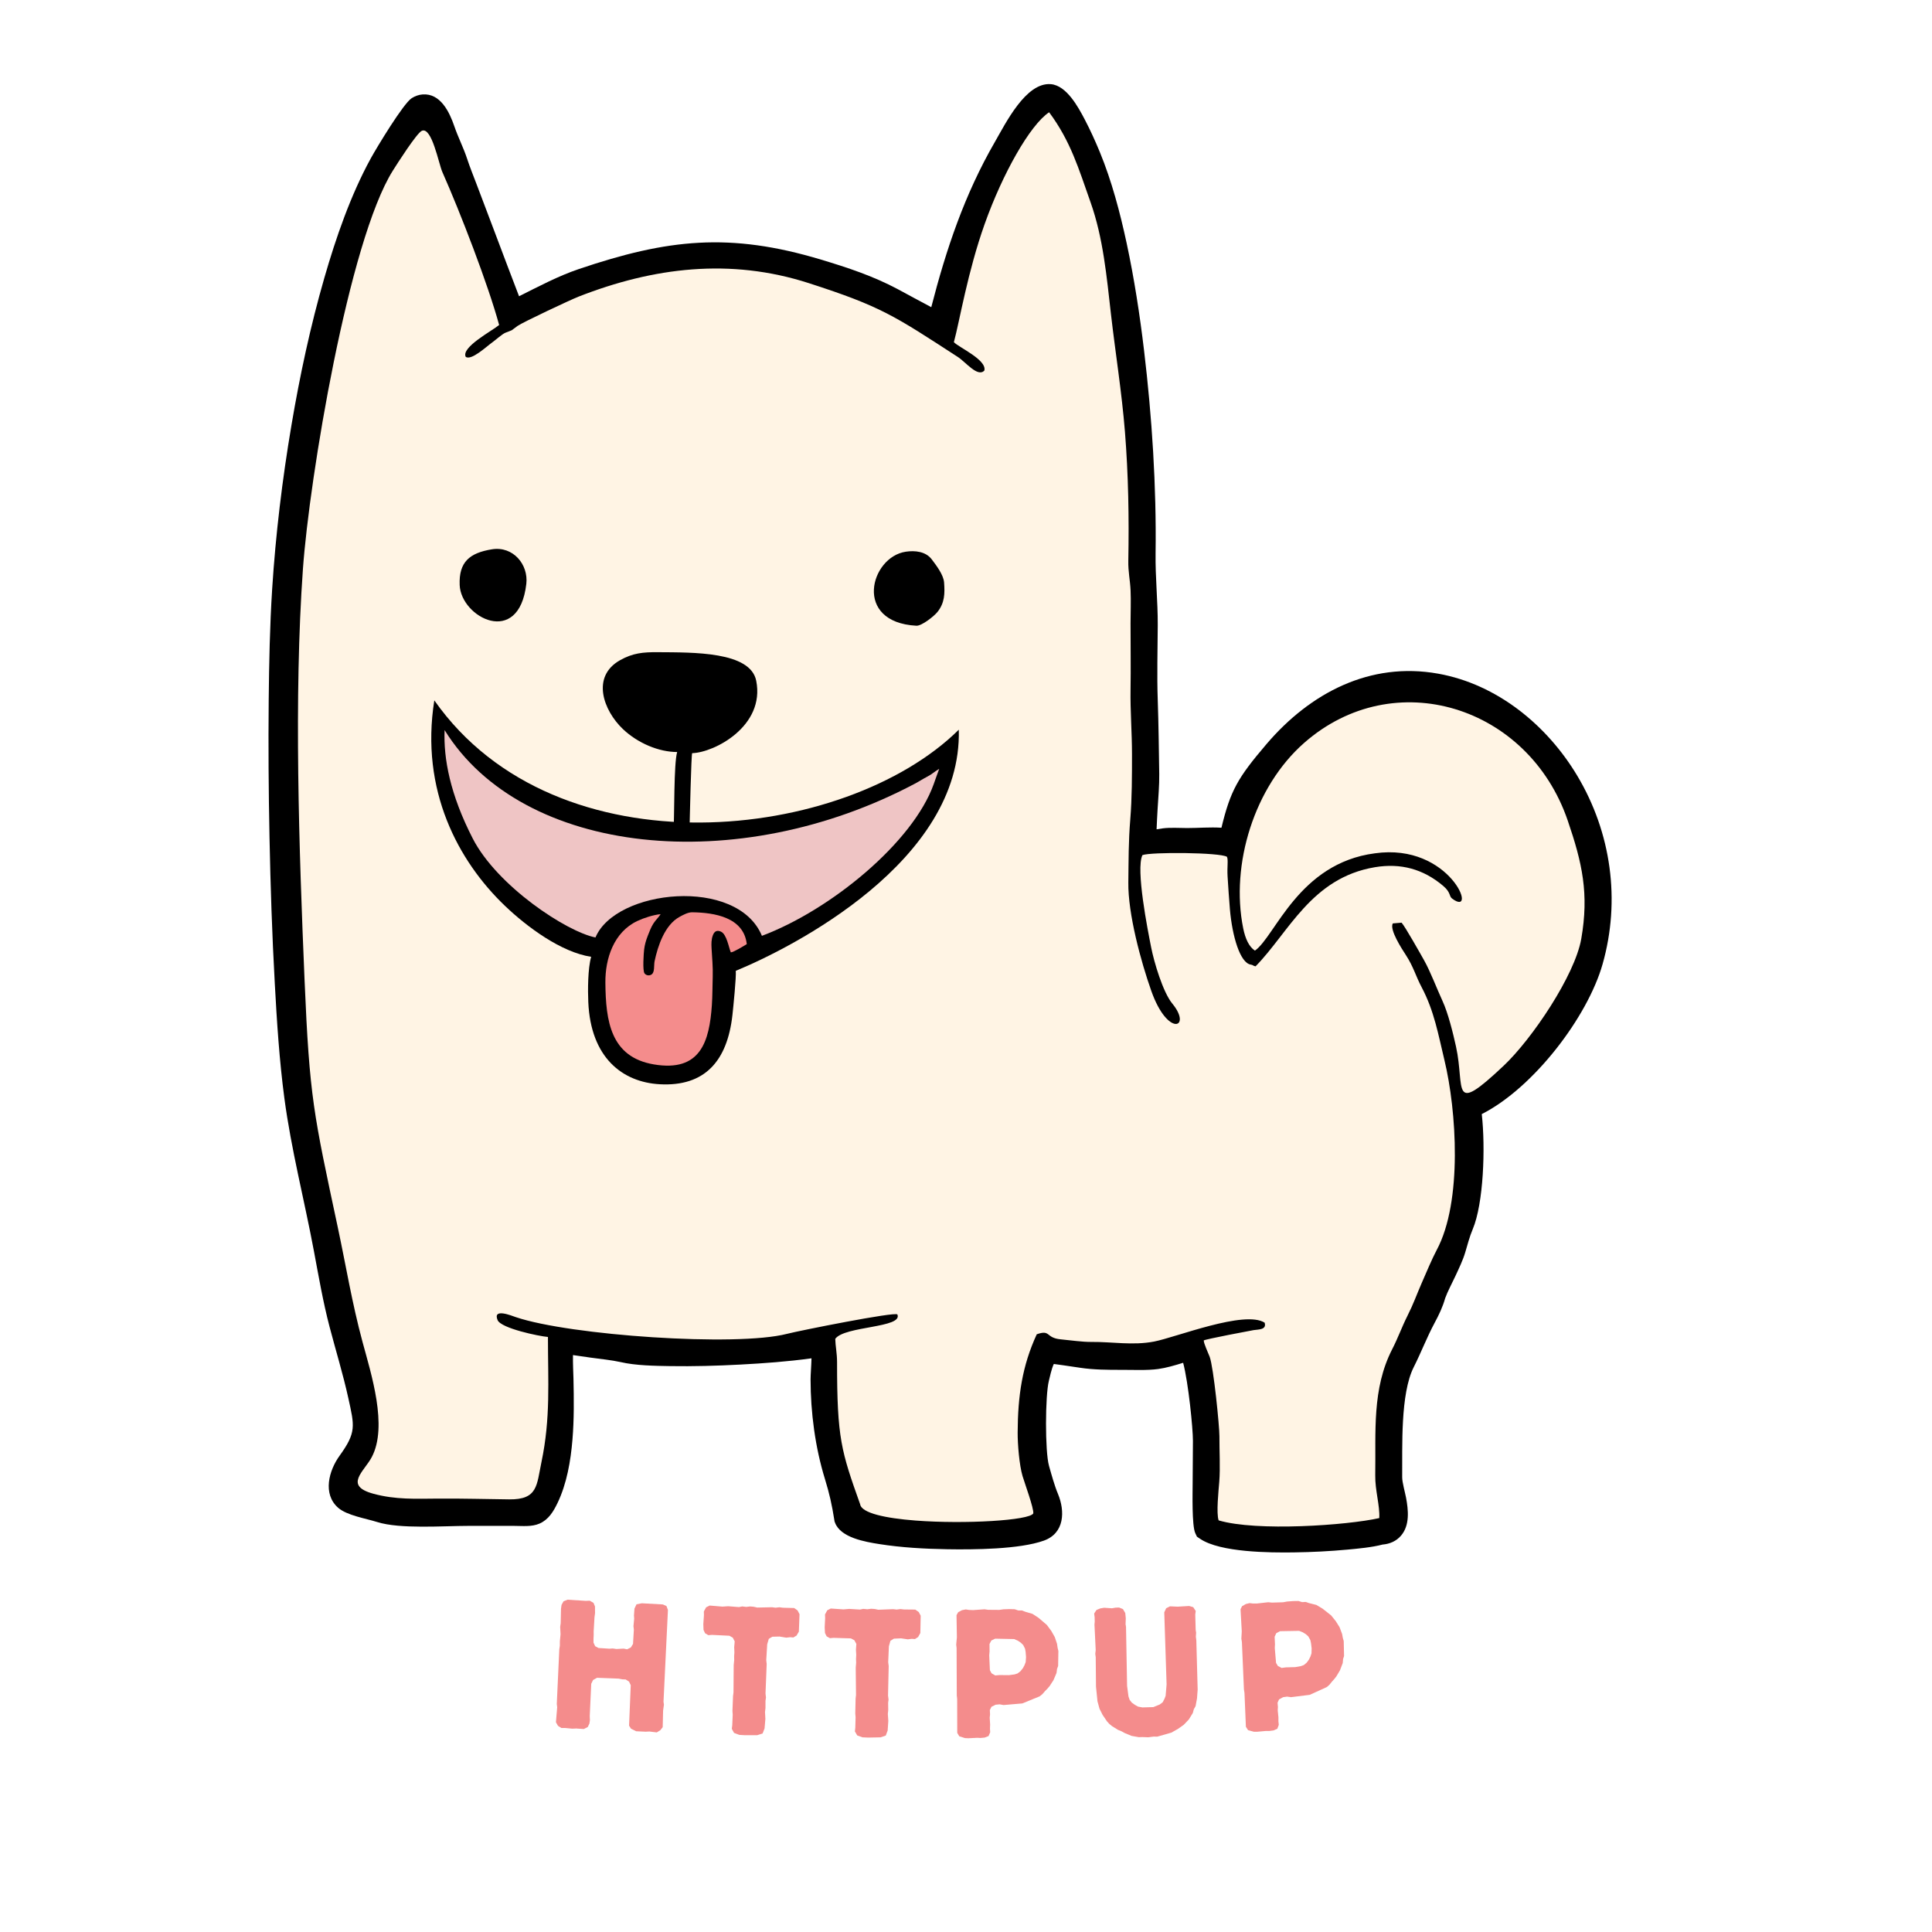
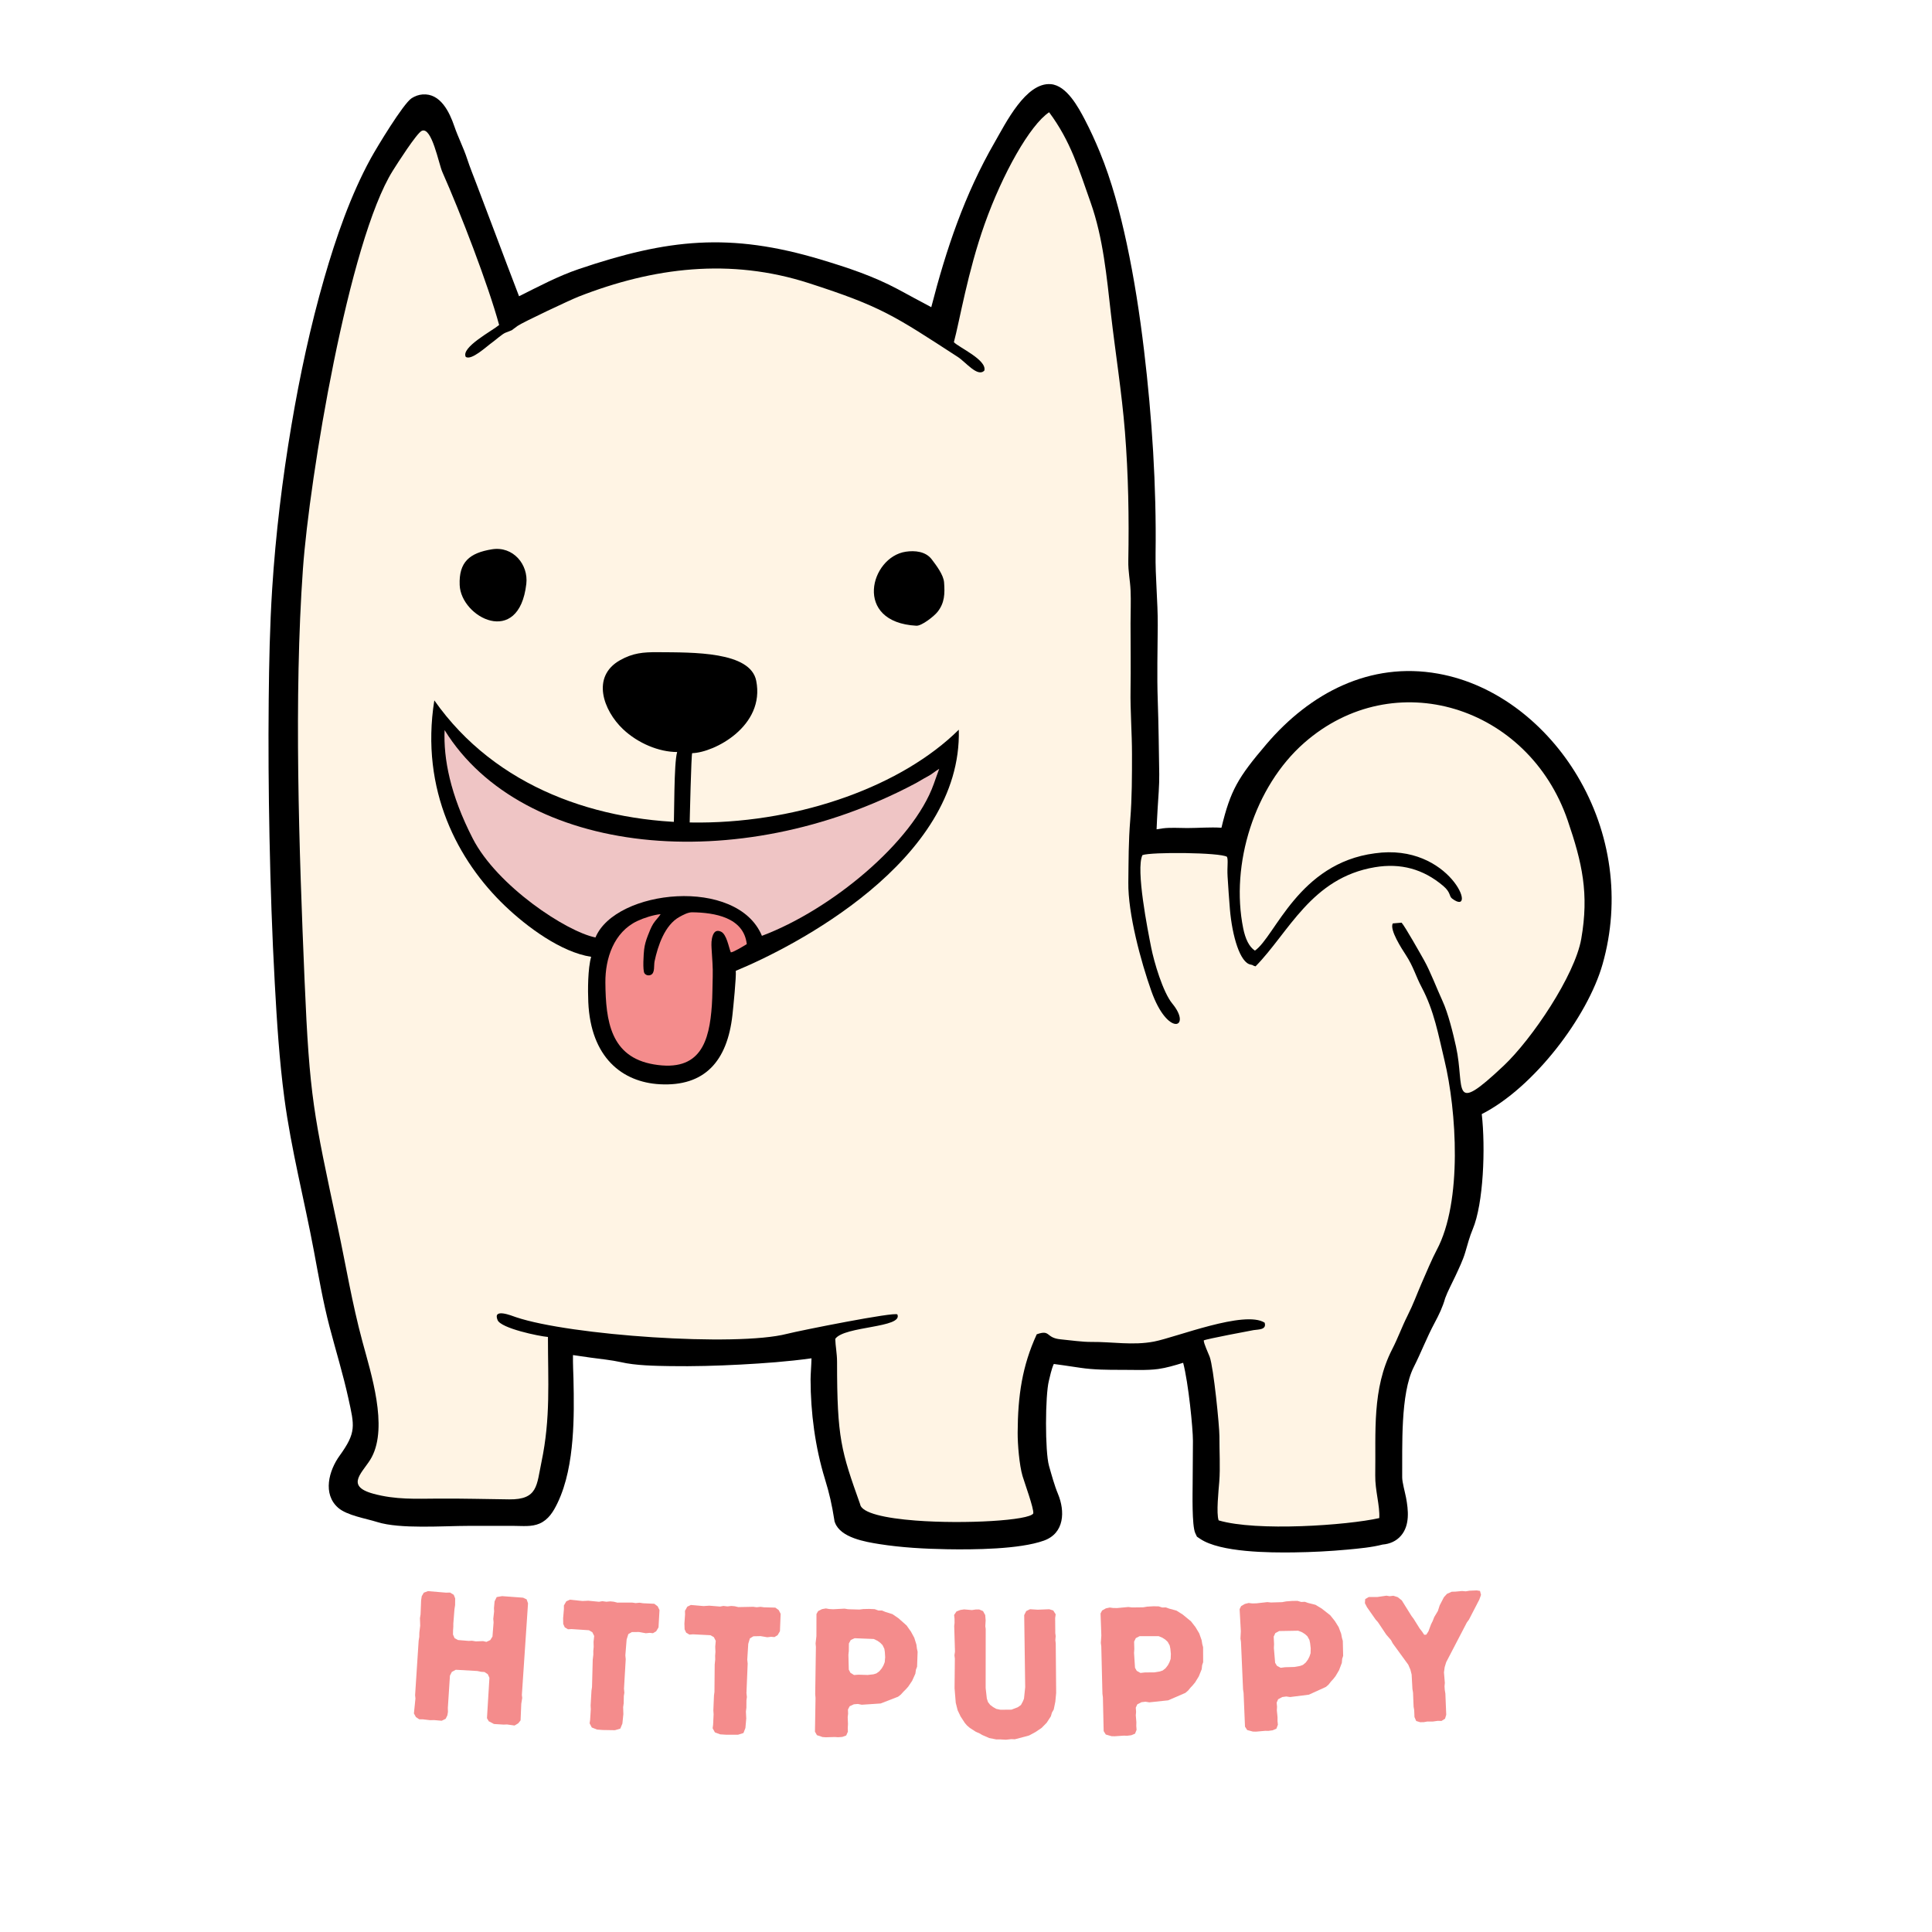
<svg xmlns="http://www.w3.org/2000/svg" width="500" zoomAndPan="magnify" viewBox="0 0 375 375" height="500" preserveAspectRatio="xMidYMid meet" version="1.0">
  <defs>
    <g />
    <clipPath id="id1">
      <path d="M 52.035 16 L 313 16 L 313 301.5 L 52.035 301.5 Z M 52.035 16 " clip-rule="nonzero" />
    </clipPath>
  </defs>
  <g clip-path="url(#id1)">
    <path fill="#000000" d="M 157.512 263.648 C 152.945 264.281 148.242 264.621 143.691 264.863 C 139.16 265.105 134.598 265.23 130.062 265.16 C 127.129 265.113 123.332 265.055 120.48 264.383 C 118.703 263.988 116.508 263.77 114.684 263.52 C 113.621 263.375 112.402 263.176 111.215 263.02 C 111.184 264.633 111.289 266.719 111.309 267.578 C 111.398 271.531 111.441 275.48 111.113 279.426 C 110.773 283.559 110.016 287.996 108.203 291.758 C 107.414 293.391 106.465 294.965 104.727 295.723 C 103.172 296.398 101.41 296.172 99.758 296.172 C 96.812 296.172 93.871 296.172 90.926 296.172 C 86.051 296.172 77.664 296.828 73.219 295.426 C 71.004 294.727 67.363 294.156 65.648 292.668 C 62.574 289.996 63.84 285.422 65.906 282.566 C 69.215 277.988 68.793 276.77 67.613 271.391 C 66.59 266.723 65.172 262.145 63.965 257.52 C 62.699 252.684 61.855 247.762 60.934 242.852 C 59.078 232.918 56.523 223.16 55.191 213.121 C 54.219 205.801 53.738 198.266 53.336 190.891 C 52.812 181.426 52.5 171.941 52.309 162.465 C 52.133 153.613 52.066 144.754 52.156 135.898 C 52.227 128.715 52.371 121.477 52.828 114.309 C 53.504 103.688 54.797 93.027 56.57 82.535 C 58.195 72.93 60.25 63.305 62.953 53.941 C 65.207 46.129 68.051 37.891 71.965 30.746 C 73.129 28.625 78.285 20.09 79.906 19.059 C 80.547 18.652 81.254 18.391 82.008 18.332 C 85.496 18.051 87.246 21.766 88.184 24.504 C 88.918 26.656 89.969 28.676 90.676 30.84 C 91.211 32.477 91.906 34.172 92.516 35.789 C 93.715 38.98 94.926 42.164 96.137 45.352 C 97.672 49.387 99.18 53.469 100.746 57.5 C 104.551 55.609 108.305 53.594 112.34 52.227 C 129.578 46.387 141.66 45.059 159.387 50.398 C 164.543 51.949 169.469 53.578 174.23 56.113 C 176.438 57.289 178.57 58.48 180.758 59.625 C 183.652 48.395 187.203 37.773 193.086 27.586 C 195.164 23.992 199.102 15.93 203.969 16.336 C 207.043 16.594 209.301 20.812 210.574 23.242 C 211.633 25.262 212.586 27.367 213.457 29.473 C 215.785 35.113 217.402 41.254 218.684 47.211 C 220.156 54.082 221.23 61.07 222.062 68.043 C 223.602 80.938 224.477 94.434 224.297 107.422 C 224.234 112.066 224.742 116.703 224.719 121.352 C 224.695 126.195 224.547 131.051 224.719 135.891 C 224.883 140.672 224.934 145.457 225.008 150.238 C 225.043 152.426 224.816 154.832 224.691 157.027 C 224.617 158.34 224.543 159.656 224.492 160.969 C 224.867 160.906 225.262 160.836 225.711 160.781 C 227.254 160.59 228.883 160.723 230.441 160.723 C 232.559 160.723 234.875 160.52 237.082 160.664 C 238.844 153.383 240.27 150.945 245.828 144.426 C 254.281 134.516 265.906 128.383 279.145 130.758 C 290.594 132.809 300.273 140.754 306.145 150.57 C 312.742 161.605 314.582 174.758 311.059 187.145 C 308.156 197.367 297.703 211.125 287.609 216.246 C 288.348 222.777 287.953 233.621 285.852 238.594 C 285.25 240.012 284.832 241.625 284.395 243.105 C 283.953 244.602 283.145 246.27 282.488 247.688 C 281.875 249.012 281 250.621 280.512 251.965 C 280.023 253.707 279.301 255.195 278.449 256.785 C 276.957 259.566 275.832 262.535 274.406 265.355 C 271.781 270.555 272.219 280.879 272.164 286.738 C 272.156 287.688 272.723 289.691 272.914 290.703 C 273.367 293.121 273.664 296.035 271.949 298.055 C 271.02 299.145 269.746 299.684 268.359 299.797 C 266.297 300.34 263.684 300.578 261.605 300.773 C 258.133 301.094 254.621 301.273 251.133 301.32 C 246.477 301.383 236.859 301.336 232.949 298.688 L 232.324 298.266 L 232.004 297.586 C 231.32 296.129 231.488 289.688 231.492 287.902 C 231.496 285.152 231.547 282.402 231.547 279.652 C 231.547 277.254 230.676 268.422 229.648 264.516 C 228.035 265.02 226.352 265.512 224.812 265.723 C 222.605 266.023 219.977 265.879 217.738 265.887 C 215.164 265.898 212.207 265.875 209.672 265.484 C 208.578 265.312 207.48 265.152 206.387 265 C 205.852 264.93 205.18 264.82 204.543 264.746 C 204.078 265.738 203.758 267.336 203.586 268.016 C 202.867 270.844 202.82 281.727 203.609 284.512 C 204.105 286.262 204.66 288.305 205.352 289.969 C 206.738 293.309 206.648 297.586 202.621 299.031 C 197.895 300.734 188.922 300.793 183.867 300.707 C 179.512 300.633 174.965 300.387 170.66 299.703 C 167.973 299.277 163.156 298.477 162.074 295.543 L 161.98 295.289 L 161.941 295.023 C 161.473 292.066 161 289.93 160.113 287.051 C 158.223 280.91 157.336 274.152 157.332 267.73 C 157.332 266.828 157.473 265.141 157.512 263.648 Z M 157.512 263.648 " fill-opacity="1" fill-rule="evenodd" />
  </g>
  <path fill="#fff4e4" d="M 131.434 145.965 C 127.922 145.973 123.816 144.27 120.922 141.527 C 117.098 137.898 114.711 131.324 120.348 128.148 C 122.844 126.742 124.855 126.57 127.672 126.59 C 134.539 126.641 145.648 126.43 146.781 132.137 C 148.535 140.949 138.637 146.082 134.348 146.188 C 134.172 146.57 133.906 157.754 133.793 162.918 L 130.707 162.918 C 130.93 157.75 130.773 148.293 131.434 145.965 Z M 175.812 107.086 C 177.582 106.82 179.684 107.023 180.855 108.578 C 181.75 109.766 183.133 111.566 183.246 113.051 C 183.406 115.223 183.367 117.008 181.973 118.77 C 181.309 119.605 178.91 121.508 177.867 121.453 C 165.523 120.785 168.918 108.109 175.812 107.086 Z M 95.477 106.621 C 99.598 105.953 102.598 109.578 102.156 113.348 C 100.719 125.73 89.48 119.867 89.223 113.559 C 89.039 109.07 91.16 107.324 95.477 106.621 Z M 96.883 63.082 C 94.754 55.254 89.344 41.234 85.859 33.387 C 85.152 31.797 83.824 24.562 81.879 25.387 C 80.906 25.801 77.078 31.805 76.258 33.109 C 67.68 46.762 60.059 92.77 58.797 110.441 C 57.023 135.324 58.047 164.875 59.113 190.184 C 60.082 213.133 60.879 216.266 65.543 238.129 C 67.18 245.789 68.301 252.816 70.367 260.473 C 72.023 266.621 75.332 276.828 72.152 282.836 C 70.668 285.641 66.688 288.352 72.457 289.93 C 76.805 291.117 80.703 290.902 85.117 290.875 C 89.715 290.844 94.25 290.973 98.832 291.027 C 104.418 291.09 104.148 288.297 105.102 283.766 C 106.887 275.242 106.355 268.16 106.355 259.504 C 104.621 259.363 97.25 257.832 96.582 256.23 C 95.59 253.836 99.293 255.375 100.16 255.668 C 110.625 259.195 142.887 261.441 152.742 258.902 C 155.258 258.258 173.746 254.57 174.18 255.133 C 175.32 257.762 163.887 257.359 162.125 259.871 C 162.152 261.242 162.473 262.684 162.473 264.375 C 162.465 279.191 163.289 281.684 166.953 291.973 C 167.219 293.703 171.906 294.691 177.703 295.137 C 187.27 295.867 199.859 295.117 200.559 293.75 C 200.707 292.836 198.867 287.824 198.477 286.504 C 197.844 284.375 197.516 280.312 197.527 278.062 C 197.562 270.918 198.402 265.129 201.234 258.984 C 203.992 258.016 202.883 259.684 205.891 259.965 C 207.781 260.141 210.035 260.488 211.895 260.469 C 215.859 260.43 219.898 261.188 224.008 260.395 C 228.305 259.562 241.57 254.25 245.465 256.73 C 245.902 258.148 244.234 258.027 243.316 258.176 C 242.98 258.23 233.969 259.93 233.648 260.176 C 233.637 260.766 234.527 262.633 234.797 263.352 C 235.562 265.414 236.699 276.898 236.688 278.766 C 236.672 281.527 236.871 284.91 236.66 287.578 C 236.52 289.348 236.051 293.738 236.539 295.105 C 243.926 297.297 261.488 296.062 267.715 294.66 C 267.859 292.254 266.887 289.285 266.934 286.355 C 267.066 277.934 266.273 269.582 270.227 261.879 C 271.348 259.699 272.09 257.582 273.16 255.453 C 274.391 253.004 274.918 251.41 275.945 249.051 C 276.73 247.25 277.996 244.242 278.867 242.621 C 283.895 233.23 282.719 215.527 280.363 205.766 C 279.16 200.777 278.391 196.262 275.949 191.637 C 274.754 189.379 274.383 187.688 272.867 185.355 C 272.109 184.191 269.66 180.449 270.34 179.234 L 272.047 179.09 C 272.711 179.812 275.727 185.164 276.418 186.395 C 277.645 188.582 278.895 191.914 279.992 194.289 C 281.074 196.621 282.055 200.602 282.613 203.156 C 284.395 211.27 281.441 216.68 291.84 206.879 C 297.34 201.699 305.68 189.336 306.922 182.223 C 308.453 173.453 307.113 167.5 304.285 159.238 C 296.672 137.02 270.609 128.852 253.137 144.195 C 243.469 152.684 238.797 167.77 241.305 180.188 C 241.715 182.215 242.441 183.773 243.582 184.516 C 247.52 181.77 252.039 167.559 266.855 165.629 C 281.594 163.535 286.984 178.258 281.863 174.422 C 281.215 173.938 281.656 173.246 280.102 171.934 C 276.25 168.676 271.875 167.488 266.871 168.324 C 254.512 170.387 250.152 181.012 243.703 187.566 C 243.105 187.438 243.27 187.297 242.785 187.234 C 240.691 186.918 239.172 181.699 238.723 176.48 C 238.566 174.652 238.387 171.977 238.273 170.133 C 238.156 168.199 238.438 166.934 238.152 166.305 C 236.824 165.449 223.422 165.344 221.746 165.977 C 220.422 168.703 222.77 180.512 223.445 183.918 C 223.984 186.652 225.703 192.566 227.551 194.805 C 231.426 199.5 226.691 201.434 223.477 192.367 C 221.441 186.629 218.926 177.328 219.008 171.289 C 219.066 166.922 219.027 163.422 219.387 159.035 C 219.723 154.887 219.719 150.555 219.719 146.391 C 219.719 142.211 219.371 137.926 219.438 133.863 C 219.508 129.59 219.434 125.258 219.438 120.977 C 219.441 118.922 219.535 116.641 219.445 114.617 C 219.355 112.555 218.961 111.023 219.004 108.809 C 219.16 100.449 219.016 92.152 218.352 83.816 C 217.734 76.105 216.512 68.598 215.633 60.945 C 214.809 53.738 214.137 46.203 211.684 39.285 C 209.375 32.773 207.84 27.449 203.633 21.789 C 199.918 24.262 194.602 33.699 191.129 43.465 C 187.812 52.785 186.277 62.246 185.148 66.418 C 186.109 67.441 191.59 69.848 191.062 71.922 C 189.781 73.301 187.457 70.285 185.918 69.289 C 173.566 61.277 171.07 59.5 157.004 54.961 C 141.758 50.039 126.809 51.887 112.266 57.59 C 110.723 58.195 101.477 62.543 100.465 63.258 C 98.777 64.457 99.973 63.828 98.094 64.586 C 97.496 64.824 96.188 66 95.539 66.465 C 94.457 67.23 91.48 70.047 90.398 69.262 C 89.457 67.406 95.523 64.223 96.883 63.082 Z M 96.883 63.082 " fill-opacity="1" fill-rule="evenodd" />
  <path fill="#000000" d="M 121.309 129.984 C 118.277 131.434 118.496 134.492 120.062 137.047 C 121.492 139.379 123.07 140.516 125.215 142.137 C 130.43 146.082 139.527 143.055 143.102 138.523 C 144.07 137.293 144.191 136.117 144.535 134.664 C 145.168 131.965 143.055 129.41 139.668 129.406 C 133.965 129.402 126.23 127.625 121.309 129.984 Z M 121.309 129.984 " fill-opacity="1" fill-rule="evenodd" />
  <path fill="#000000" d="M 84.301 135.945 C 81.523 153.387 88.949 167.172 98.027 175.84 C 102.297 179.918 108.914 184.832 114.742 185.715 C 114.094 188.012 114.082 192.176 114.188 194.52 C 114.66 205.258 120.777 210.055 128.074 210.453 C 136.77 210.926 141.176 205.98 142.168 196.988 C 142.332 195.504 142.926 189.613 142.816 188.434 C 153.68 183.969 186.777 167.211 186.102 141.637 C 164.172 163.328 108.152 169.891 84.301 135.945 Z M 84.301 135.945 " fill-opacity="1" fill-rule="evenodd" />
  <path fill="#efc5c5" d="M 147.887 181.645 C 161.234 176.641 177.234 163.488 181.254 152.141 C 181.598 151.172 181.938 150.191 182.301 149.227 C 181.457 149.719 180.906 150.273 180.02 150.727 C 179.219 151.137 178.41 151.672 177.586 152.105 C 143.195 170.352 101.41 166.129 86.297 141.711 C 86.066 147.246 87.371 154.211 91.762 162.758 C 96.5 171.984 109.992 180.863 115.582 181.961 C 119.473 172.609 143.102 170.102 147.887 181.645 Z M 147.887 181.645 " fill-opacity="1" fill-rule="evenodd" />
  <path fill="#f48c8c" d="M 128.23 177.434 C 126.816 177.578 124.996 178.156 123.711 178.762 C 119.125 180.922 117.465 186.062 117.504 190.707 C 117.566 198.227 118.531 205.172 126.895 206.598 C 136.012 208.152 137.691 202.09 138.172 195.113 C 138.301 193.262 138.277 191.402 138.34 189.551 C 138.398 187.707 138.215 185.887 138.113 184.051 C 138.066 183.191 138.055 182.375 138.363 181.547 C 138.664 180.738 139.18 180.492 139.93 180.828 C 141.051 181.332 141.422 183.824 141.852 184.852 C 142.344 184.855 144.371 183.609 144.949 183.258 C 144.363 178.047 138.684 177.133 134.363 177.074 C 133.555 177.062 132.617 177.566 131.887 177.969 C 129.031 179.535 127.688 183.59 127.055 186.57 C 126.875 187.422 127.164 188.828 126.344 189.215 C 125.918 189.422 125.391 189.316 125.102 188.93 C 124.703 188.391 124.934 185.066 125.027 184.297 C 125.141 183.344 125.391 182.52 125.734 181.629 C 126.016 180.906 126.375 179.973 126.781 179.324 C 127.238 178.586 127.844 178.062 128.23 177.434 Z M 128.23 177.434 " fill-opacity="1" fill-rule="evenodd" />
  <g fill="#f48c8c" fill-opacity="1">
-     <g transform="translate(105.2706, 335.1611)">
+     <g transform="translate(77.68828, 333.4023)">
      <g>
-         <path d="M 2.637 -0.875 L 3.031 -0.18 L 3.688 0.242 L 4.398 0.238 L 5.816 0.375 L 6.562 0.34 L 8.051 0.441 L 8.816 0.051 L 9.133 -0.609 L 9.234 -1.281 L 9.199 -2.066 L 9.488 -8.344 L 9.844 -9.074 L 10.609 -9.504 L 14.797 -9.344 L 15.539 -9.203 L 16.176 -9.176 L 16.832 -8.754 L 17.156 -8.062 L 16.832 -0.219 L 17.195 0.367 L 18.203 0.875 L 20.047 0.961 L 20.762 0.922 L 22.211 1.098 L 22.906 0.664 L 23.359 0.082 L 23.438 -3.148 L 23.598 -4.281 L 23.516 -4.852 L 24.375 -22.664 L 24.09 -23.426 L 23.391 -23.742 L 19.312 -23.965 L 18.273 -23.766 L 17.879 -22.93 L 17.781 -21.582 L 17.824 -20.977 L 17.684 -19.523 L 17.762 -18.844 L 17.598 -16.078 L 17.176 -15.387 L 16.445 -15.031 L 15.777 -15.168 L 14.387 -15.09 L 13.645 -15.195 L 13.004 -15.152 L 10.91 -15.285 L 10.25 -15.637 L 9.93 -16.328 L 9.93 -17.109 L 9.965 -17.855 L 9.957 -18.496 L 10.121 -21.262 L 10.227 -22.039 L 10.215 -23.355 L 9.93 -24.043 L 9.203 -24.469 L 8.418 -24.434 L 4.906 -24.664 L 4.109 -24.348 L 3.723 -23.652 L 3.617 -22.875 L 3.559 -20.105 L 3.457 -19.398 L 3.531 -17.938 L 3.398 -16.594 L 3.395 -15.738 L 3.289 -15.031 L 2.801 -4.422 L 2.879 -3.777 Z M 2.637 -0.875 " />
+         <path d="M 2.652 -0.824 L 3.035 -0.121 L 3.684 0.312 L 4.395 0.32 L 5.805 0.484 L 6.555 0.465 L 8.043 0.594 L 8.812 0.219 L 9.141 -0.438 L 9.258 -1.105 L 9.238 -1.891 L 9.645 -8.164 L 10.012 -8.887 L 10.789 -9.301 L 14.973 -9.062 L 15.711 -8.906 L 16.348 -8.867 L 16.996 -8.434 L 17.309 -7.734 L 16.832 0.102 L 17.184 0.695 L 18.184 1.223 L 20.027 1.34 L 20.738 1.316 L 22.184 1.52 L 22.891 1.102 L 23.355 0.527 L 23.492 -2.703 L 23.672 -3.832 L 23.605 -4.406 L 24.801 -22.199 L 24.531 -22.965 L 23.84 -23.293 L 19.766 -23.594 L 18.719 -23.414 L 18.312 -22.586 L 18.188 -21.242 L 18.219 -20.633 L 18.055 -19.184 L 18.117 -18.504 L 17.898 -15.742 L 17.465 -15.059 L 16.73 -14.715 L 16.062 -14.863 L 14.672 -14.812 L 13.93 -14.934 L 13.289 -14.902 L 11.199 -15.074 L 10.547 -15.438 L 10.238 -16.137 L 10.25 -16.918 L 10.301 -17.66 L 10.305 -18.301 L 10.523 -21.062 L 10.645 -21.84 L 10.66 -23.156 L 10.383 -23.852 L 9.664 -24.289 L 8.879 -24.27 L 5.375 -24.566 L 4.574 -24.266 L 4.172 -23.578 L 4.051 -22.805 L 3.941 -20.035 L 3.824 -19.328 L 3.871 -17.867 L 3.711 -16.523 L 3.691 -15.672 L 3.574 -14.969 L 2.883 -4.367 L 2.949 -3.723 Z M 2.652 -0.824 " />
      </g>
    </g>
  </g>
  <g fill="#f48c8c" fill-opacity="1">
-     <g transform="translate(135.3323, 336.4805)">
+     <g transform="translate(107.7195, 335.2927)">
      <g>
-         <path d="M 9.266 0.324 L 11.648 0.316 L 12.688 -0.012 L 13.07 -0.996 L 13.227 -2.84 L 13.156 -4.191 L 13.246 -4.934 L 13.25 -6.355 L 13.34 -6.992 L 13.254 -7.777 L 13.48 -13.492 L 13.395 -14.242 L 13.582 -17.328 L 13.895 -18.387 L 14.582 -18.793 L 15.969 -18.828 L 17.277 -18.613 L 18.027 -18.699 L 18.664 -18.648 L 19.281 -19.02 L 19.727 -19.789 L 19.855 -23.164 L 19.484 -23.883 L 18.82 -24.363 L 16.617 -24.422 L 15.945 -24.512 L 15.199 -24.426 L 14.523 -24.516 L 11.645 -24.453 L 10.938 -24.613 L 10.266 -24.668 L 9.516 -24.582 L 8.738 -24.672 L 8.094 -24.547 L 6 -24.711 L 4.898 -24.637 L 2.414 -24.844 L 1.73 -24.508 L 1.285 -23.703 L 1.301 -22.992 L 1.18 -21.219 L 1.223 -20.117 L 1.523 -19.469 L 2.152 -19.094 L 2.867 -19.148 L 6.238 -18.984 L 6.902 -18.609 L 7.273 -17.891 L 7.172 -16.754 L 7.215 -15.758 L 7.16 -14.98 L 7.176 -14.27 L 7.078 -13.277 L 7.039 -7.98 L 6.949 -7.273 L 6.836 -4.398 L 6.887 -3.652 L 6.797 -1.594 L 6.707 -0.918 L 7.145 -0.125 L 8.168 0.258 Z M 9.266 0.324 " />
+         <path d="M 9.258 0.5 L 11.641 0.539 L 12.684 0.23 L 13.086 -0.746 L 13.277 -2.586 L 13.234 -3.941 L 13.34 -4.684 L 13.367 -6.105 L 13.469 -6.738 L 13.398 -7.523 L 13.734 -13.234 L 13.66 -13.984 L 13.91 -17.066 L 14.242 -18.117 L 14.938 -18.512 L 16.324 -18.52 L 17.629 -18.281 L 18.379 -18.355 L 19.016 -18.289 L 19.637 -18.652 L 20.098 -19.414 L 20.289 -22.781 L 19.934 -23.508 L 19.281 -24 L 17.078 -24.105 L 16.41 -24.207 L 15.66 -24.133 L 14.988 -24.234 L 12.105 -24.227 L 11.402 -24.402 L 10.73 -24.469 L 9.98 -24.395 L 9.203 -24.504 L 8.559 -24.391 L 6.469 -24.594 L 5.363 -24.539 L 2.887 -24.793 L 2.195 -24.473 L 1.734 -23.676 L 1.734 -22.965 L 1.582 -21.191 L 1.602 -20.09 L 1.895 -19.434 L 2.516 -19.051 L 3.23 -19.09 L 6.598 -18.863 L 7.254 -18.477 L 7.613 -17.75 L 7.488 -16.617 L 7.512 -15.621 L 7.441 -14.84 L 7.445 -14.129 L 7.328 -13.141 L 7.191 -7.848 L 7.086 -7.141 L 6.918 -4.27 L 6.953 -3.52 L 6.824 -1.461 L 6.723 -0.793 L 7.148 0.012 L 8.16 0.414 Z M 9.258 0.5 " />
      </g>
    </g>
  </g>
  <g fill="#f48c8c" fill-opacity="1">
-     <g transform="translate(159.2455, 337.0957)">
+     <g transform="translate(131.6167, 336.3622)">
      <g>
-         <path d="M 9.27 0.168 L 11.652 0.121 L 12.684 -0.223 L 13.051 -1.215 L 13.176 -3.062 L 13.082 -4.41 L 13.16 -5.156 L 13.141 -6.578 L 13.219 -7.215 L 13.121 -8 L 13.25 -13.719 L 13.152 -14.465 L 13.289 -17.555 L 13.586 -18.617 L 14.266 -19.035 L 15.652 -19.094 L 16.965 -18.902 L 17.711 -19 L 18.348 -18.957 L 18.957 -19.344 L 19.391 -20.121 L 19.461 -23.492 L 19.078 -24.207 L 18.41 -24.676 L 16.207 -24.699 L 15.531 -24.777 L 14.785 -24.68 L 14.109 -24.758 L 11.23 -24.645 L 10.523 -24.793 L 9.848 -24.836 L 9.102 -24.738 L 8.32 -24.816 L 7.68 -24.68 L 5.586 -24.809 L 4.484 -24.715 L 2 -24.883 L 1.32 -24.535 L 0.887 -23.723 L 0.914 -23.012 L 0.824 -21.234 L 0.883 -20.133 L 1.195 -19.492 L 1.832 -19.129 L 2.543 -19.191 L 5.918 -19.086 L 6.59 -18.723 L 6.973 -18.012 L 6.891 -16.875 L 6.949 -15.879 L 6.906 -15.098 L 6.934 -14.387 L 6.852 -13.395 L 6.906 -8.098 L 6.828 -7.391 L 6.762 -4.512 L 6.824 -3.766 L 6.766 -1.707 L 6.688 -1.031 L 7.145 -0.246 L 8.168 0.121 Z M 9.27 0.168 " />
+         <path d="M 9.266 0.344 L 11.645 0.344 L 12.688 0.016 L 13.07 -0.965 L 13.23 -2.809 L 13.164 -4.164 L 13.258 -4.906 L 13.266 -6.328 L 13.355 -6.965 L 13.27 -7.75 L 13.508 -13.465 L 13.426 -14.211 L 13.621 -17.297 L 13.938 -18.355 L 14.625 -18.762 L 16.012 -18.793 L 17.32 -18.574 L 18.066 -18.66 L 18.707 -18.605 L 19.32 -18.977 L 19.77 -19.746 L 19.906 -23.121 L 19.535 -23.84 L 18.875 -24.324 L 16.672 -24.387 L 16 -24.477 L 15.25 -24.395 L 14.578 -24.484 L 11.699 -24.426 L 10.992 -24.59 L 10.32 -24.645 L 9.57 -24.559 L 8.793 -24.652 L 8.148 -24.531 L 6.055 -24.699 L 4.953 -24.625 L 2.473 -24.84 L 1.785 -24.504 L 1.336 -23.699 L 1.352 -22.988 L 1.227 -21.215 L 1.266 -20.113 L 1.566 -19.465 L 2.195 -19.09 L 2.906 -19.141 L 6.277 -18.969 L 6.941 -18.594 L 7.312 -17.875 L 7.207 -16.738 L 7.25 -15.742 L 7.191 -14.965 L 7.207 -14.254 L 7.105 -13.262 L 7.059 -7.965 L 6.965 -7.258 L 6.844 -4.383 L 6.895 -3.637 L 6.797 -1.578 L 6.707 -0.906 L 7.145 -0.109 L 8.164 0.273 Z M 9.266 0.344 " />
      </g>
    </g>
  </g>
  <g fill="#f48c8c" fill-opacity="1">
-     <g transform="translate(183.18, 337.3227)">
+     <g transform="translate(155.5425, 337.0439)">
      <g>
-         <path d="M 4.762 0.07 L 6.5 -0.016 L 7.141 0.016 L 7.957 -0.062 L 8.699 -0.352 L 9.016 -1.098 L 8.973 -1.809 L 9.004 -2.59 L 8.922 -3.906 L 8.988 -4.582 L 8.945 -5.398 L 9.262 -6.039 L 10.074 -6.438 L 10.855 -6.512 L 11.602 -6.375 L 15.258 -6.688 L 18.625 -8.066 L 19.152 -8.496 L 19.645 -9.066 L 20.105 -9.531 L 20.562 -10.07 L 21.301 -11.211 L 21.891 -12.602 L 21.992 -13.383 L 22.203 -13.953 L 22.25 -16.867 L 22.105 -17.469 L 21.992 -18.25 L 21.555 -19.562 L 20.871 -20.766 L 20.008 -21.93 L 18.398 -23.305 L 17.223 -24.074 L 15.797 -24.492 L 15.191 -24.734 L 14.48 -24.73 L 13.77 -24.973 L 12.703 -25 L 11.566 -24.957 L 10.785 -24.844 L 8.617 -24.863 L 7.906 -24.961 L 5.707 -24.805 L 4.926 -24.832 L 4.285 -24.934 L 3.539 -24.789 L 2.797 -24.391 L 2.48 -23.82 L 2.551 -19.523 L 2.418 -18.102 L 2.496 -17.426 L 2.531 -8.227 L 2.605 -7.551 L 2.621 -0.98 L 3.016 -0.309 L 4.121 0.039 Z M 9.996 -12.121 L 9.281 -12.539 L 8.957 -13.141 L 8.828 -16.02 L 8.895 -16.766 L 8.883 -18.223 L 9.234 -18.898 L 9.977 -19.258 L 13.672 -19.18 L 14.383 -18.867 L 14.957 -18.48 L 15.422 -18.023 L 15.781 -17.316 L 15.895 -16.676 L 15.973 -15.684 L 15.906 -14.723 L 15.664 -14.082 L 15.348 -13.512 L 14.891 -12.938 L 14.328 -12.508 L 13.758 -12.324 L 12.66 -12.176 L 10.848 -12.195 Z M 9.996 -12.121 " />
+         <path d="M 4.758 0.16 L 6.5 0.109 L 7.141 0.152 L 7.957 0.09 L 8.707 -0.188 L 9.035 -0.93 L 9.008 -1.641 L 9.051 -2.418 L 8.996 -3.734 L 9.074 -4.41 L 9.047 -5.227 L 9.375 -5.863 L 10.195 -6.242 L 10.977 -6.305 L 11.723 -6.156 L 15.383 -6.398 L 18.773 -7.711 L 19.312 -8.129 L 19.816 -8.691 L 20.281 -9.148 L 20.75 -9.676 L 21.508 -10.805 L 22.129 -12.184 L 22.242 -12.965 L 22.461 -13.527 L 22.566 -16.441 L 22.434 -17.047 L 22.332 -17.828 L 21.922 -19.148 L 21.262 -20.363 L 20.422 -21.547 L 18.84 -22.949 L 17.676 -23.742 L 16.262 -24.188 L 15.66 -24.441 L 14.949 -24.449 L 14.242 -24.707 L 13.176 -24.754 L 12.039 -24.73 L 11.258 -24.633 L 9.09 -24.695 L 8.379 -24.809 L 6.176 -24.691 L 5.395 -24.734 L 4.758 -24.848 L 4.012 -24.715 L 3.258 -24.332 L 2.934 -23.77 L 2.922 -19.469 L 2.762 -18.051 L 2.824 -17.375 L 2.688 -8.176 L 2.75 -7.5 L 2.641 -0.93 L 3.023 -0.25 L 4.121 0.117 Z M 10.223 -11.926 L 9.52 -12.363 L 9.207 -12.969 L 9.133 -15.848 L 9.211 -16.594 L 9.227 -18.047 L 9.59 -18.719 L 10.34 -19.066 L 14.035 -18.918 L 14.738 -18.59 L 15.305 -18.191 L 15.762 -17.727 L 16.109 -17.012 L 16.207 -16.371 L 16.266 -15.375 L 16.184 -14.418 L 15.93 -13.781 L 15.602 -13.215 L 15.137 -12.652 L 14.562 -12.234 L 13.992 -12.062 L 12.887 -11.934 L 11.078 -11.988 Z M 10.223 -11.926 " />
      </g>
    </g>
  </g>
  <g fill="#f48c8c" fill-opacity="1">
-     <g transform="translate(210.6498, 337.0773)">
+     <g transform="translate(183.012, 337.3204)">
      <g>
-         <path d="M 12.227 0.129 L 13.289 -0.008 L 13.965 0.008 L 16.715 -0.777 L 17.977 -1.488 L 19.125 -2.301 L 20.094 -3.32 L 20.875 -4.586 L 21.07 -5.305 L 21.41 -5.918 L 21.688 -7.418 L 21.816 -9.125 L 21.555 -18.715 L 21.465 -19.387 L 21.516 -20.168 L 21.43 -20.734 L 21.348 -23.684 L 21.438 -24.395 L 20.953 -25.129 L 20.164 -25.355 L 17.93 -25.223 L 16.438 -25.289 L 15.699 -24.914 L 15.332 -24.121 L 15.785 -10.133 L 15.598 -7.926 L 15.398 -7.387 L 15.027 -6.664 L 14.434 -6.223 L 13.203 -5.727 L 11.074 -5.668 L 10.254 -5.824 L 9.641 -6.164 L 9.059 -6.574 L 8.617 -7.129 L 8.387 -7.797 L 8.117 -9.852 L 7.91 -21.289 L 7.824 -21.82 L 7.863 -22.957 L 7.766 -23.984 L 7.316 -24.754 L 6.562 -25.055 L 5.891 -25.035 L 5.184 -24.91 L 3.652 -25.012 L 2.906 -24.883 L 2.172 -24.578 L 1.727 -23.891 L 1.816 -23.184 L 1.84 -22.332 L 1.785 -21.762 L 2.027 -16.793 L 1.941 -16.078 L 2.031 -15.406 L 2.082 -9.688 L 2.371 -6.852 L 2.766 -5.406 L 3.367 -4.215 L 4.219 -2.957 L 4.66 -2.473 L 5.203 -2.027 L 6.359 -1.312 L 7.078 -1.012 L 7.621 -0.707 L 8.988 -0.141 L 10.379 0.105 L 11.09 0.086 Z M 12.227 0.129 " />
+         <path d="M 12.223 0.359 L 13.289 0.246 L 13.965 0.273 L 16.727 -0.461 L 18 -1.145 L 19.168 -1.938 L 20.152 -2.938 L 20.961 -4.188 L 21.168 -4.902 L 21.516 -5.508 L 21.824 -7.004 L 21.988 -8.711 L 21.906 -18.301 L 21.832 -18.973 L 21.895 -19.758 L 21.82 -20.324 L 21.793 -23.273 L 21.895 -23.984 L 21.426 -24.727 L 20.645 -24.969 L 18.406 -24.879 L 16.914 -24.973 L 16.172 -24.609 L 15.785 -23.828 L 15.977 -9.832 L 15.746 -7.629 L 15.535 -7.094 L 15.152 -6.379 L 14.551 -5.949 L 13.312 -5.477 L 11.18 -5.457 L 10.363 -5.629 L 9.754 -5.977 L 9.184 -6.398 L 8.75 -6.965 L 8.531 -7.637 L 8.301 -9.695 L 8.312 -21.137 L 8.238 -21.668 L 8.301 -22.805 L 8.219 -23.836 L 7.789 -24.613 L 7.039 -24.926 L 6.363 -24.918 L 5.652 -24.809 L 4.125 -24.938 L 3.379 -24.824 L 2.637 -24.535 L 2.18 -23.855 L 2.258 -23.145 L 2.266 -22.293 L 2.199 -21.723 L 2.348 -16.75 L 2.246 -16.039 L 2.324 -15.367 L 2.266 -9.645 L 2.5 -6.805 L 2.867 -5.352 L 3.445 -4.148 L 4.273 -2.879 L 4.703 -2.383 L 5.242 -1.926 L 6.383 -1.191 L 7.098 -0.875 L 7.633 -0.562 L 8.988 0.031 L 10.375 0.305 L 11.086 0.297 Z M 12.223 0.359 " />
      </g>
    </g>
  </g>
  <g fill="#f48c8c" fill-opacity="1">
-     <g transform="translate(239.2452, 336.2486)">
+     <g transform="translate(211.618, 337.0354)">
      <g>
-         <path d="M 4.762 -0.117 L 6.496 -0.27 L 7.137 -0.266 L 7.949 -0.375 L 8.68 -0.691 L 8.965 -1.453 L 8.895 -2.16 L 8.895 -2.945 L 8.762 -4.254 L 8.801 -4.93 L 8.727 -5.746 L 9.016 -6.398 L 9.812 -6.828 L 10.59 -6.934 L 11.344 -6.828 L 14.984 -7.285 L 18.293 -8.793 L 18.805 -9.242 L 19.273 -9.832 L 19.715 -10.316 L 20.148 -10.871 L 20.84 -12.039 L 21.379 -13.453 L 21.449 -14.238 L 21.637 -14.816 L 21.57 -17.73 L 21.398 -18.324 L 21.254 -19.102 L 20.77 -20.395 L 20.039 -21.57 L 19.129 -22.699 L 17.469 -24.008 L 16.262 -24.734 L 14.82 -25.094 L 14.207 -25.312 L 13.496 -25.281 L 12.777 -25.496 L 11.711 -25.48 L 10.574 -25.391 L 9.801 -25.25 L 7.633 -25.184 L 6.918 -25.254 L 4.727 -25.008 L 3.945 -25.008 L 3.301 -25.086 L 2.562 -24.906 L 1.836 -24.48 L 1.543 -23.898 L 1.781 -19.605 L 1.703 -18.18 L 1.809 -17.512 L 2.203 -8.32 L 2.309 -7.648 L 2.582 -1.082 L 3.004 -0.426 L 4.121 -0.121 Z M 9.512 -12.504 L 8.781 -12.895 L 8.434 -13.484 L 8.191 -16.352 L 8.227 -17.102 L 8.16 -18.555 L 8.48 -19.246 L 9.211 -19.637 L 12.906 -19.703 L 13.629 -19.418 L 14.215 -19.055 L 14.699 -18.617 L 15.09 -17.922 L 15.223 -17.289 L 15.344 -16.297 L 15.316 -15.336 L 15.098 -14.688 L 14.805 -14.105 L 14.371 -13.516 L 13.824 -13.062 L 13.266 -12.859 L 12.172 -12.664 L 10.359 -12.613 Z M 9.512 -12.504 " />
+         <path d="M 4.762 -0.027 L 6.5 -0.148 L 7.141 -0.129 L 7.953 -0.223 L 8.691 -0.527 L 8.992 -1.281 L 8.934 -1.992 L 8.949 -2.773 L 8.84 -4.086 L 8.895 -4.762 L 8.836 -5.578 L 9.137 -6.227 L 9.941 -6.641 L 10.723 -6.734 L 11.469 -6.613 L 15.121 -7 L 18.457 -8.441 L 18.977 -8.883 L 19.457 -9.465 L 19.906 -9.941 L 20.352 -10.484 L 21.066 -11.645 L 21.633 -13.043 L 21.715 -13.828 L 21.914 -14.402 L 21.902 -17.316 L 21.742 -17.918 L 21.613 -18.695 L 21.152 -19.996 L 20.445 -21.184 L 19.559 -22.332 L 17.922 -23.672 L 16.727 -24.422 L 15.297 -24.809 L 14.684 -25.039 L 13.977 -25.02 L 13.258 -25.246 L 12.191 -25.254 L 11.055 -25.188 L 10.277 -25.059 L 8.109 -25.031 L 7.398 -25.117 L 5.199 -24.914 L 4.418 -24.93 L 3.777 -25.016 L 3.035 -24.855 L 2.301 -24.441 L 1.996 -23.867 L 2.152 -19.57 L 2.051 -18.145 L 2.141 -17.473 L 2.363 -8.273 L 2.453 -7.602 L 2.602 -1.031 L 3.012 -0.367 L 4.121 -0.043 Z M 9.746 -12.32 L 9.023 -12.727 L 8.688 -13.32 L 8.5 -16.195 L 8.551 -16.941 L 8.512 -18.398 L 8.848 -19.082 L 9.582 -19.457 L 13.277 -19.457 L 13.996 -19.156 L 14.578 -18.781 L 15.051 -18.332 L 15.426 -17.633 L 15.551 -16.996 L 15.648 -16.004 L 15.605 -15.043 L 15.375 -14.398 L 15.07 -13.82 L 14.625 -13.238 L 14.07 -12.797 L 13.504 -12.602 L 12.41 -12.43 L 10.598 -12.414 Z M 9.746 -12.32 " />
+       </g>
+     </g>
+   </g>
+   <g fill="#f48c8c" fill-opacity="1">
+     <g transform="translate(239.0723, 336.2259)">
+       <g>
+         <path d="M 4.758 -0.117 L 6.496 -0.273 L 7.137 -0.266 L 7.949 -0.375 L 8.68 -0.695 L 8.965 -1.457 L 8.895 -2.164 L 8.895 -2.945 L 8.762 -4.254 L 8.801 -4.934 L 8.727 -5.746 L 9.016 -6.402 L 9.812 -6.832 L 10.59 -6.938 L 11.34 -6.832 L 14.98 -7.289 L 18.289 -8.797 L 18.801 -9.246 L 19.27 -9.84 L 19.711 -10.32 L 20.148 -10.875 L 20.84 -12.047 L 21.375 -13.461 L 21.445 -14.246 L 21.633 -14.824 L 21.566 -17.734 L 21.395 -18.332 L 21.25 -19.109 L 20.762 -20.398 L 20.031 -21.574 L 19.125 -22.707 L 17.461 -24.012 L 16.254 -24.738 L 14.816 -25.098 L 14.199 -25.316 L 13.488 -25.285 L 12.77 -25.5 L 11.703 -25.484 L 10.57 -25.395 L 9.793 -25.25 L 7.625 -25.184 L 6.914 -25.258 L 4.719 -25.012 L 3.938 -25.008 L 3.293 -25.086 L 2.555 -24.906 L 1.828 -24.48 L 1.535 -23.898 L 1.773 -19.609 L 1.699 -18.184 L 1.801 -17.512 L 2.203 -8.32 L 2.305 -7.648 L 2.582 -1.082 L 3.004 -0.426 L 4.121 -0.125 Z M 9.508 -12.508 L 8.777 -12.898 L 8.43 -13.484 L 8.188 -16.355 L 8.223 -17.105 L 8.152 -18.559 L 8.477 -19.25 L 9.207 -19.641 L 12.902 -19.707 L 13.625 -19.422 L 14.211 -19.059 L 14.695 -18.621 L 15.082 -17.926 L 15.219 -17.293 L 15.336 -16.301 L 15.312 -15.34 L 15.094 -14.691 L 14.801 -14.109 L 14.367 -13.52 L 13.82 -13.066 L 13.262 -12.863 L 12.168 -12.668 L 10.355 -12.617 Z M 9.508 -12.508 " />
+       </g>
+     </g>
+   </g>
+   <g fill="#f48c8c" fill-opacity="1">
+     <g transform="translate(266.5024, 334.8848)">
+       <g>
+         <path d="M 8.047 -1.602 L 8.383 -0.84 L 9.145 -0.605 L 9.855 -0.617 L 10.488 -0.73 L 11.594 -0.734 L 12.582 -0.871 L 13.293 -0.848 L 13.977 -1.285 L 14.211 -2.047 L 14.043 -6.168 L 13.926 -6.871 L 13.879 -7.578 L 13.941 -8.223 L 13.77 -10.277 L 13.914 -11.32 L 14.207 -12.266 L 18.219 -19.973 L 18.609 -20.496 L 20.629 -24.402 L 20.961 -25.316 L 20.766 -26.086 L 20.121 -26.188 L 18.734 -26.129 L 17.996 -26.008 L 17.281 -26.07 L 15.898 -25.941 L 15.293 -25.938 L 14.359 -25.52 L 13.762 -24.875 L 12.941 -23.289 L 12.59 -22.195 L 11.883 -21.012 L 11.578 -20.242 L 11.266 -19.617 L 10.75 -18.23 L 10.332 -17.598 L 9.941 -17.57 L 9.504 -18.219 L 9.078 -18.758 L 7.883 -20.672 L 7.453 -21.25 L 5.578 -24.258 L 4.789 -24.883 L 3.953 -25.148 L 3.211 -25.062 L 2.602 -25.164 L 0.801 -24.902 L -0.836 -24.902 L -1.52 -24.5 L -1.574 -23.711 L -1.168 -22.922 L 0.523 -20.504 L 0.949 -20.035 L 2.566 -17.613 L 3.492 -16.539 L 3.82 -15.918 L 6.836 -11.773 L 7.258 -10.805 L 7.496 -9.859 L 7.648 -7.059 L 7.766 -6.355 L 7.875 -3.621 L 7.992 -2.953 Z M 8.047 -1.602 " />
      </g>
    </g>
  </g>
</svg>
